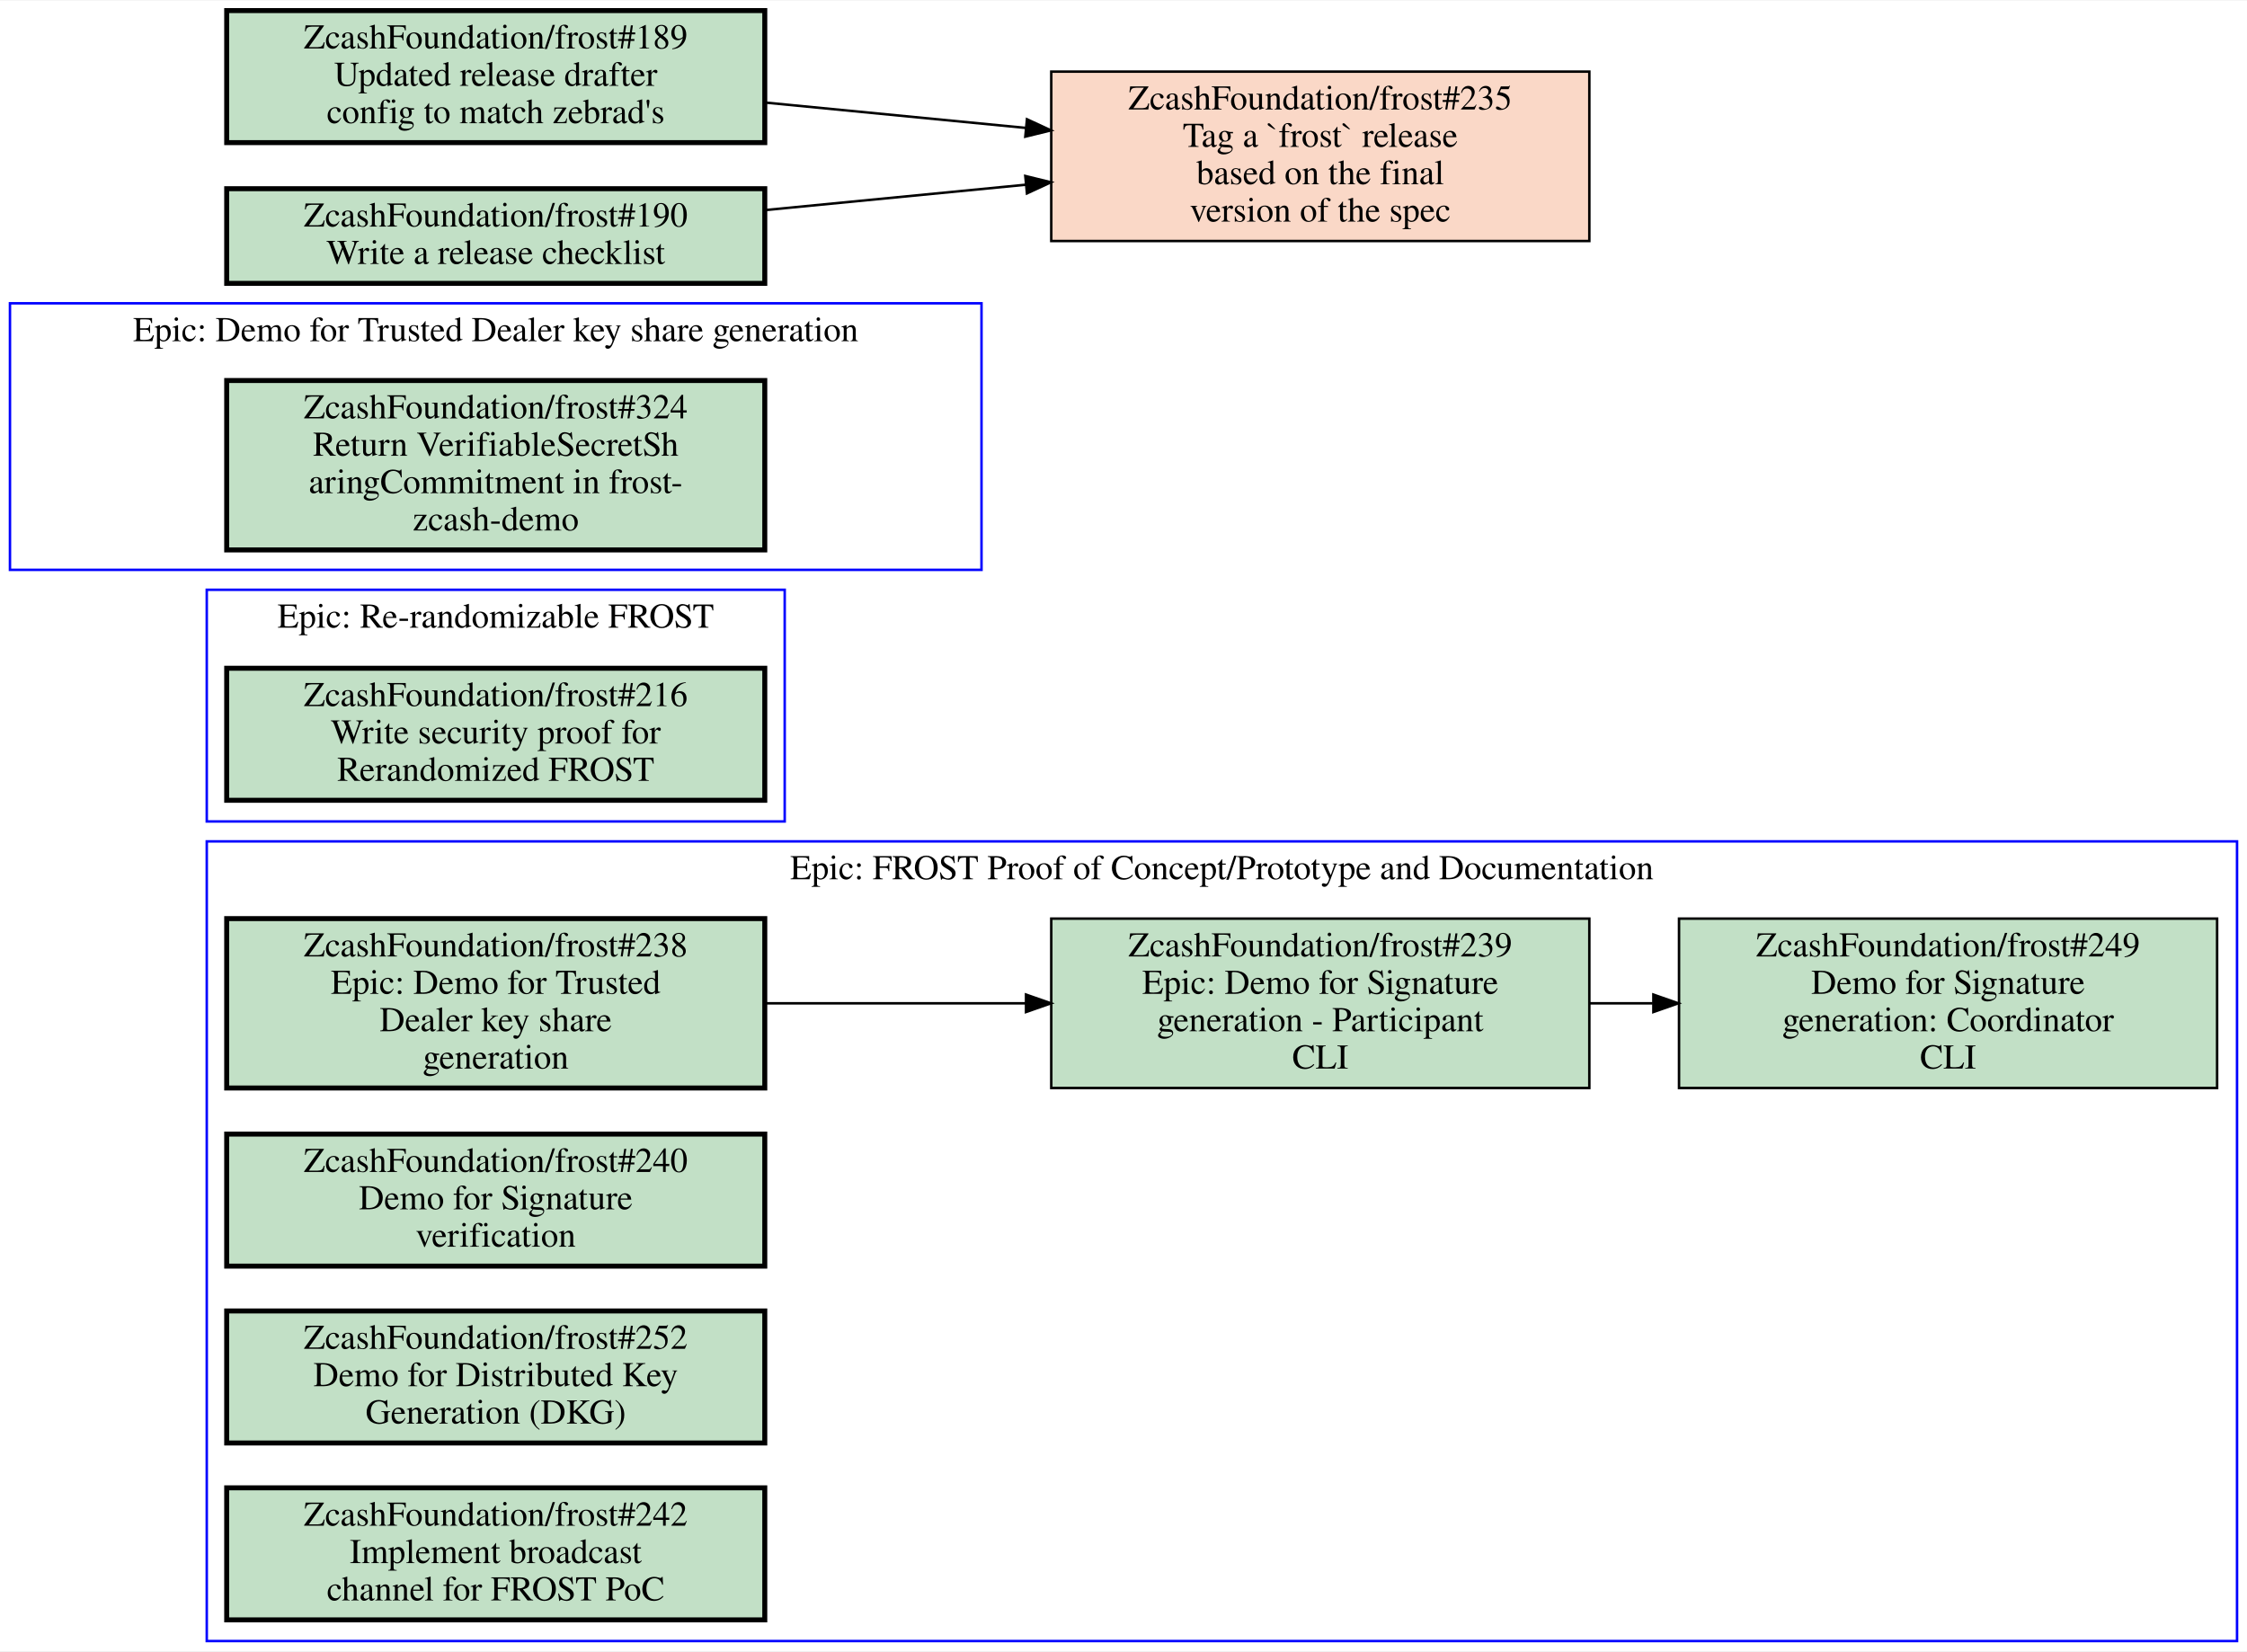
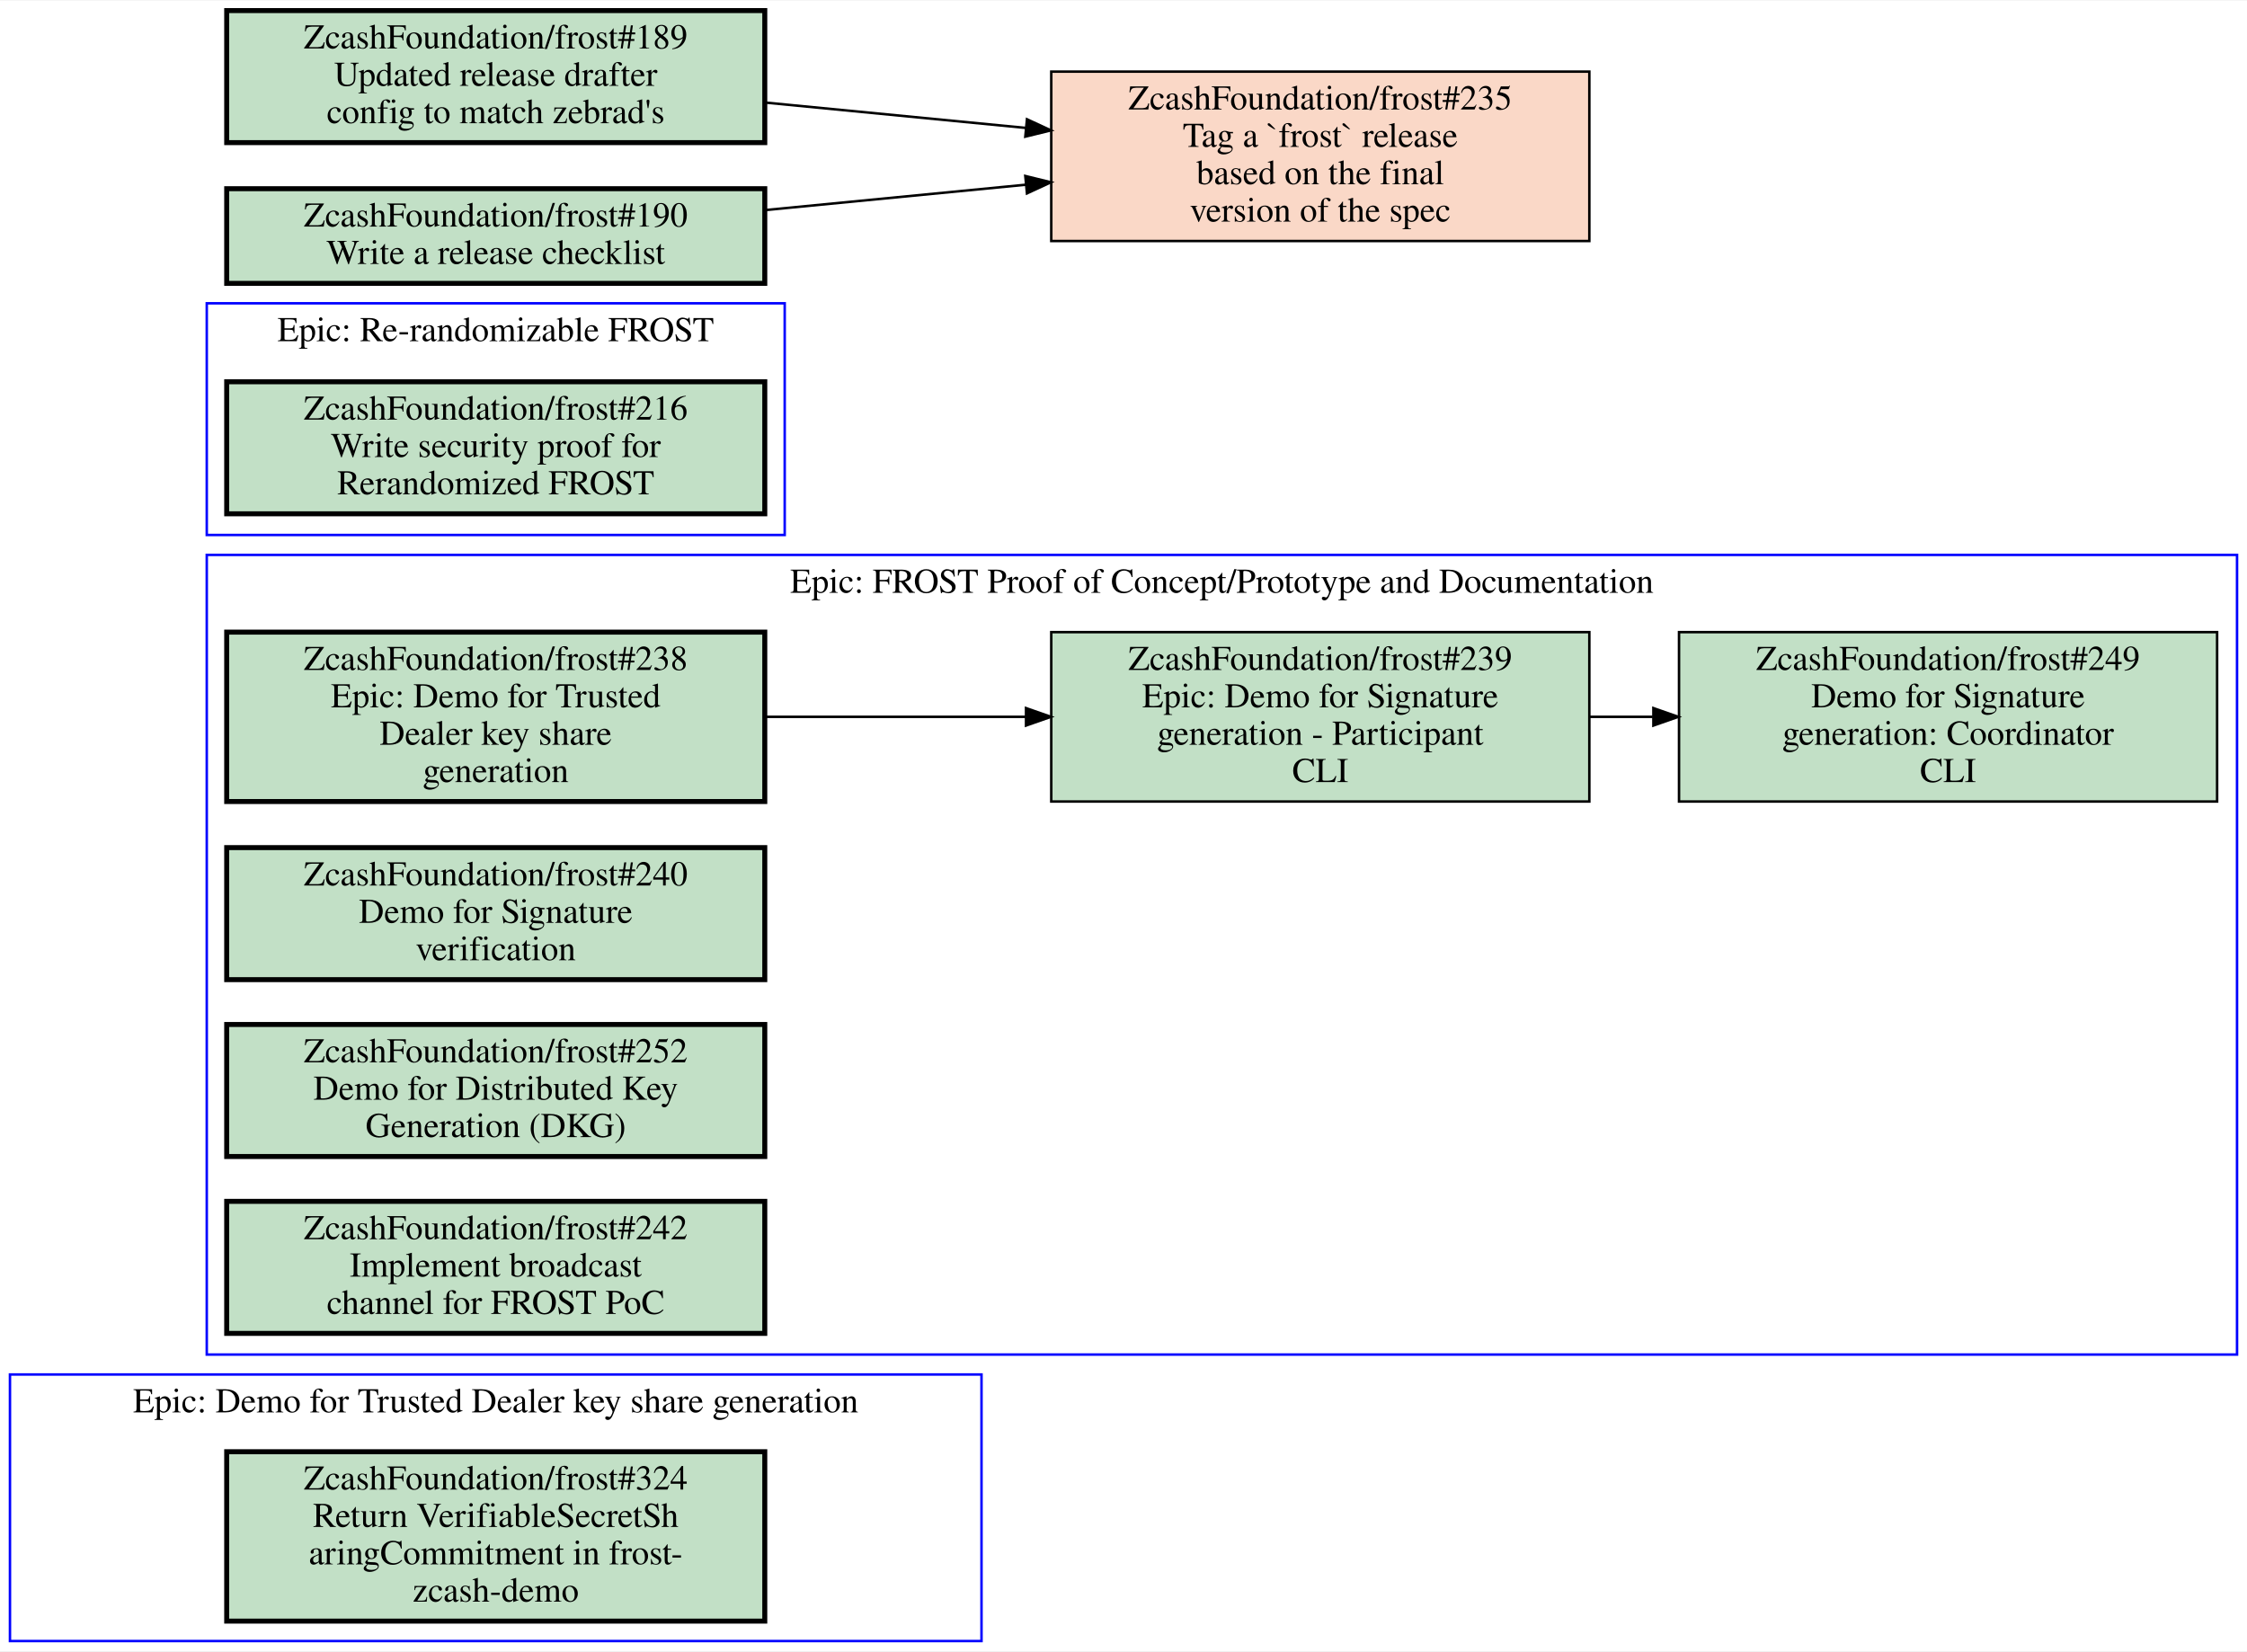
<svg xmlns="http://www.w3.org/2000/svg" xmlns:xlink="http://www.w3.org/1999/xlink" width="902pt" height="663pt" viewBox="0.00 0.00 902.00 662.50">
  <g id="graph0" class="graph" transform="scale(1 1) rotate(0) translate(4 658.5)">
    <polygon fill="white" stroke="transparent" points="-4,4 -4,-658.5 898,-658.5 898,4 -4,4" />
    <g id="clust1" class="cluster">
-       <polygon fill="none" stroke="blue" points="79,0 79,-321 894,-321 894,0 79,0" />
-       <text text-anchor="middle" x="486.5" y="-305.8" font-family="Times,serif" font-size="14.00">Epic: FROST Proof of Concept/Prototype and Documentation</text>
+       <polygon fill="none" stroke="blue" points="0,0 0,-107 390,-107 390,0 0,0" />
+       <text text-anchor="middle" x="195" y="-91.8" font-family="Times,serif" font-size="14.00">Epic: Demo for Trusted Dealer key share generation</text>
    </g>
    <g id="clust2" class="cluster">
-       <polygon fill="none" stroke="blue" points="79,-329 79,-422 311,-422 311,-329 79,-329" />
-       <text text-anchor="middle" x="195" y="-406.8" font-family="Times,serif" font-size="14.00">Epic: Re-randomizable FROST</text>
+       <polygon fill="none" stroke="blue" points="79,-115 79,-436 894,-436 894,-115 79,-115" />
+       <text text-anchor="middle" x="486.5" y="-420.8" font-family="Times,serif" font-size="14.00">Epic: FROST Proof of Concept/Prototype and Documentation</text>
    </g>
    <g id="clust3" class="cluster">
-       <polygon fill="none" stroke="blue" points="0,-430 0,-537 390,-537 390,-430 0,-430" />
-       <text text-anchor="middle" x="195" y="-521.8" font-family="Times,serif" font-size="14.00">Epic: Demo for Trusted Dealer key share generation</text>
+       <polygon fill="none" stroke="blue" points="79,-444 79,-537 311,-537 311,-444 79,-444" />
+       <text text-anchor="middle" x="195" y="-521.8" font-family="Times,serif" font-size="14.00">Epic: Re-randomizable FROST</text>
    </g>
    <g id="node1" class="node open">
      <g id="a_node1">
-         <a xlink:href="https://github.com/ZcashFoundation/frost/issues/238" xlink:title="ZcashFoundation/frost#238&#10;Epic: Demo for Trusted&#10;Dealer key share&#10;generation" target="_blank">
-           <polygon fill="#c2e0c6" stroke="black" stroke-width="2" points="303,-290 87,-290 87,-222 303,-222 303,-290" />
-           <text text-anchor="middle" x="195" y="-274.8" font-family="Times,serif" font-size="14.00">ZcashFoundation/frost#238</text>
-           <text text-anchor="middle" x="195" y="-259.8" font-family="Times,serif" font-size="14.00">Epic: Demo for Trusted</text>
-           <text text-anchor="middle" x="195" y="-244.8" font-family="Times,serif" font-size="14.00">Dealer key share</text>
-           <text text-anchor="middle" x="195" y="-229.8" font-family="Times,serif" font-size="14.00">generation</text>
+         <a xlink:href="https://github.com/ZcashFoundation/frost/issues/324" xlink:title="ZcashFoundation/frost#324&#10;Return VerifiableSecretSh&#10;aringCommitment in frost-&#10;zcash-demo" target="_blank">
+           <polygon fill="#c2e0c6" stroke="black" stroke-width="2" points="303,-76 87,-76 87,-8 303,-8 303,-76" />
+           <text text-anchor="middle" x="195" y="-60.8" font-family="Times,serif" font-size="14.00">ZcashFoundation/frost#324</text>
+           <text text-anchor="middle" x="195" y="-45.8" font-family="Times,serif" font-size="14.00">Return VerifiableSecretSh</text>
+           <text text-anchor="middle" x="195" y="-30.8" font-family="Times,serif" font-size="14.00">aringCommitment in frost-</text>
+           <text text-anchor="middle" x="195" y="-15.8" font-family="Times,serif" font-size="14.00">zcash-demo</text>
        </a>
      </g>
    </g>
    <g id="node2" class="node open">
      <g id="a_node2">
+         <a xlink:href="https://github.com/ZcashFoundation/frost/issues/238" xlink:title="ZcashFoundation/frost#238&#10;Epic: Demo for Trusted&#10;Dealer key share&#10;generation" target="_blank">
+           <polygon fill="#c2e0c6" stroke="black" stroke-width="2" points="303,-405 87,-405 87,-337 303,-337 303,-405" />
+           <text text-anchor="middle" x="195" y="-389.8" font-family="Times,serif" font-size="14.00">ZcashFoundation/frost#238</text>
+           <text text-anchor="middle" x="195" y="-374.8" font-family="Times,serif" font-size="14.00">Epic: Demo for Trusted</text>
+           <text text-anchor="middle" x="195" y="-359.8" font-family="Times,serif" font-size="14.00">Dealer key share</text>
+           <text text-anchor="middle" x="195" y="-344.8" font-family="Times,serif" font-size="14.00">generation</text>
+         </a>
+       </g>
+     </g>
+     <g id="node3" class="node open">
+       <g id="a_node3">
        <a xlink:href="https://github.com/ZcashFoundation/frost/issues/239" xlink:title="ZcashFoundation/frost#239&#10;Epic: Demo for Signature&#10;generation - Participant&#10;CLI" target="_blank">
-           <polygon fill="#c2e0c6" stroke="black" points="634,-290 418,-290 418,-222 634,-222 634,-290" />
-           <text text-anchor="middle" x="526" y="-274.8" font-family="Times,serif" font-size="14.00">ZcashFoundation/frost#239</text>
-           <text text-anchor="middle" x="526" y="-259.8" font-family="Times,serif" font-size="14.00">Epic: Demo for Signature</text>
-           <text text-anchor="middle" x="526" y="-244.8" font-family="Times,serif" font-size="14.00">generation - Participant</text>
-           <text text-anchor="middle" x="526" y="-229.8" font-family="Times,serif" font-size="14.00">CLI</text>
+           <polygon fill="#c2e0c6" stroke="black" points="634,-405 418,-405 418,-337 634,-337 634,-405" />
+           <text text-anchor="middle" x="526" y="-389.8" font-family="Times,serif" font-size="14.00">ZcashFoundation/frost#239</text>
+           <text text-anchor="middle" x="526" y="-374.8" font-family="Times,serif" font-size="14.00">Epic: Demo for Signature</text>
+           <text text-anchor="middle" x="526" y="-359.8" font-family="Times,serif" font-size="14.00">generation - Participant</text>
+           <text text-anchor="middle" x="526" y="-344.8" font-family="Times,serif" font-size="14.00">CLI</text>
        </a>
      </g>
    </g>
    <g id="edge1" class="edge">
-       <path fill="none" stroke="black" d="M303.27,-256C336.72,-256 373.78,-256 407.87,-256" />
-       <polygon fill="black" stroke="black" points="407.87,-259.5 417.87,-256 407.87,-252.5 407.87,-259.5" />
+       <path fill="none" stroke="black" d="M303.27,-371C336.72,-371 373.78,-371 407.87,-371" />
+       <polygon fill="black" stroke="black" points="407.87,-374.5 417.87,-371 407.87,-367.5 407.87,-374.5" />
    </g>
-     <g id="node3" class="node open">
-       <g id="a_node3">
+     <g id="node4" class="node open">
+       <g id="a_node4">
        <a xlink:href="https://github.com/ZcashFoundation/frost/issues/249" xlink:title="ZcashFoundation/frost#249&#10;Demo for Signature&#10;generation: Coordinator&#10;CLI" target="_blank">
-           <polygon fill="#c2e0c6" stroke="black" points="886,-290 670,-290 670,-222 886,-222 886,-290" />
-           <text text-anchor="middle" x="778" y="-274.8" font-family="Times,serif" font-size="14.00">ZcashFoundation/frost#249</text>
-           <text text-anchor="middle" x="778" y="-259.8" font-family="Times,serif" font-size="14.00">Demo for Signature</text>
-           <text text-anchor="middle" x="778" y="-244.8" font-family="Times,serif" font-size="14.00">generation: Coordinator</text>
-           <text text-anchor="middle" x="778" y="-229.8" font-family="Times,serif" font-size="14.00">CLI</text>
+           <polygon fill="#c2e0c6" stroke="black" points="886,-405 670,-405 670,-337 886,-337 886,-405" />
+           <text text-anchor="middle" x="778" y="-389.8" font-family="Times,serif" font-size="14.00">ZcashFoundation/frost#249</text>
+           <text text-anchor="middle" x="778" y="-374.8" font-family="Times,serif" font-size="14.00">Demo for Signature</text>
+           <text text-anchor="middle" x="778" y="-359.8" font-family="Times,serif" font-size="14.00">generation: Coordinator</text>
+           <text text-anchor="middle" x="778" y="-344.8" font-family="Times,serif" font-size="14.00">CLI</text>
        </a>
      </g>
    </g>
    <g id="edge2" class="edge">
-       <path fill="none" stroke="black" d="M634.11,-256C642.5,-256 650.99,-256 659.44,-256" />
-       <polygon fill="black" stroke="black" points="659.71,-259.5 669.71,-256 659.71,-252.5 659.71,-259.5" />
-     </g>
-     <g id="node4" class="node open">
-       <g id="a_node4">
-         <a xlink:href="https://github.com/ZcashFoundation/frost/issues/240" xlink:title="ZcashFoundation/frost#240&#10;Demo for Signature&#10;verification" target="_blank">
-           <polygon fill="#c2e0c6" stroke="black" stroke-width="2" points="303,-203.5 87,-203.5 87,-150.5 303,-150.5 303,-203.5" />
-           <text text-anchor="middle" x="195" y="-188.3" font-family="Times,serif" font-size="14.00">ZcashFoundation/frost#240</text>
-           <text text-anchor="middle" x="195" y="-173.3" font-family="Times,serif" font-size="14.00">Demo for Signature</text>
-           <text text-anchor="middle" x="195" y="-158.3" font-family="Times,serif" font-size="14.00">verification</text>
-         </a>
-       </g>
+       <path fill="none" stroke="black" d="M634.11,-371C642.5,-371 650.99,-371 659.44,-371" />
+       <polygon fill="black" stroke="black" points="659.71,-374.5 669.71,-371 659.71,-367.5 659.71,-374.5" />
    </g>
    <g id="node5" class="node open">
      <g id="a_node5">
-         <a xlink:href="https://github.com/ZcashFoundation/frost/issues/252" xlink:title="ZcashFoundation/frost#252&#10;Demo for Distributed Key&#10;Generation (DKG)" target="_blank">
-           <polygon fill="#c2e0c6" stroke="black" stroke-width="2" points="303,-132.5 87,-132.5 87,-79.5 303,-79.5 303,-132.5" />
-           <text text-anchor="middle" x="195" y="-117.3" font-family="Times,serif" font-size="14.00">ZcashFoundation/frost#252</text>
-           <text text-anchor="middle" x="195" y="-102.3" font-family="Times,serif" font-size="14.00">Demo for Distributed Key</text>
-           <text text-anchor="middle" x="195" y="-87.3" font-family="Times,serif" font-size="14.00">Generation (DKG)</text>
+         <a xlink:href="https://github.com/ZcashFoundation/frost/issues/240" xlink:title="ZcashFoundation/frost#240&#10;Demo for Signature&#10;verification" target="_blank">
+           <polygon fill="#c2e0c6" stroke="black" stroke-width="2" points="303,-318.5 87,-318.5 87,-265.5 303,-265.5 303,-318.5" />
+           <text text-anchor="middle" x="195" y="-303.3" font-family="Times,serif" font-size="14.00">ZcashFoundation/frost#240</text>
+           <text text-anchor="middle" x="195" y="-288.3" font-family="Times,serif" font-size="14.00">Demo for Signature</text>
+           <text text-anchor="middle" x="195" y="-273.3" font-family="Times,serif" font-size="14.00">verification</text>
        </a>
      </g>
    </g>
    <g id="node6" class="node open">
      <g id="a_node6">
-         <a xlink:href="https://github.com/ZcashFoundation/frost/issues/242" xlink:title="ZcashFoundation/frost#242&#10;Implement broadcast&#10;channel for FROST PoC" target="_blank">
-           <polygon fill="#c2e0c6" stroke="black" stroke-width="2" points="303,-61.5 87,-61.5 87,-8.5 303,-8.5 303,-61.5" />
-           <text text-anchor="middle" x="195" y="-46.3" font-family="Times,serif" font-size="14.00">ZcashFoundation/frost#242</text>
-           <text text-anchor="middle" x="195" y="-31.3" font-family="Times,serif" font-size="14.00">Implement broadcast</text>
-           <text text-anchor="middle" x="195" y="-16.3" font-family="Times,serif" font-size="14.00">channel for FROST PoC</text>
+         <a xlink:href="https://github.com/ZcashFoundation/frost/issues/252" xlink:title="ZcashFoundation/frost#252&#10;Demo for Distributed Key&#10;Generation (DKG)" target="_blank">
+           <polygon fill="#c2e0c6" stroke="black" stroke-width="2" points="303,-247.5 87,-247.5 87,-194.5 303,-194.5 303,-247.5" />
+           <text text-anchor="middle" x="195" y="-232.3" font-family="Times,serif" font-size="14.00">ZcashFoundation/frost#252</text>
+           <text text-anchor="middle" x="195" y="-217.3" font-family="Times,serif" font-size="14.00">Demo for Distributed Key</text>
+           <text text-anchor="middle" x="195" y="-202.3" font-family="Times,serif" font-size="14.00">Generation (DKG)</text>
        </a>
      </g>
    </g>
    <g id="node7" class="node open">
      <g id="a_node7">
-         <a xlink:href="https://github.com/ZcashFoundation/frost/issues/216" xlink:title="ZcashFoundation/frost#216&#10;Write security proof for&#10;Rerandomized FROST" target="_blank">
-           <polygon fill="#c2e0c6" stroke="black" stroke-width="2" points="303,-390.5 87,-390.5 87,-337.5 303,-337.5 303,-390.5" />
-           <text text-anchor="middle" x="195" y="-375.3" font-family="Times,serif" font-size="14.00">ZcashFoundation/frost#216</text>
-           <text text-anchor="middle" x="195" y="-360.3" font-family="Times,serif" font-size="14.00">Write security proof for</text>
-           <text text-anchor="middle" x="195" y="-345.3" font-family="Times,serif" font-size="14.00">Rerandomized FROST</text>
+         <a xlink:href="https://github.com/ZcashFoundation/frost/issues/242" xlink:title="ZcashFoundation/frost#242&#10;Implement broadcast&#10;channel for FROST PoC" target="_blank">
+           <polygon fill="#c2e0c6" stroke="black" stroke-width="2" points="303,-176.5 87,-176.5 87,-123.5 303,-123.5 303,-176.5" />
+           <text text-anchor="middle" x="195" y="-161.3" font-family="Times,serif" font-size="14.00">ZcashFoundation/frost#242</text>
+           <text text-anchor="middle" x="195" y="-146.3" font-family="Times,serif" font-size="14.00">Implement broadcast</text>
+           <text text-anchor="middle" x="195" y="-131.3" font-family="Times,serif" font-size="14.00">channel for FROST PoC</text>
        </a>
      </g>
    </g>
    <g id="node8" class="node open">
      <g id="a_node8">
-         <a xlink:href="https://github.com/ZcashFoundation/frost/issues/324" xlink:title="ZcashFoundation/frost#324&#10;Return VerifiableSecretSh&#10;aringCommitment in frost-&#10;zcash-demo" target="_blank">
-           <polygon fill="#c2e0c6" stroke="black" stroke-width="2" points="303,-506 87,-506 87,-438 303,-438 303,-506" />
-           <text text-anchor="middle" x="195" y="-490.8" font-family="Times,serif" font-size="14.00">ZcashFoundation/frost#324</text>
-           <text text-anchor="middle" x="195" y="-475.8" font-family="Times,serif" font-size="14.00">Return VerifiableSecretSh</text>
-           <text text-anchor="middle" x="195" y="-460.8" font-family="Times,serif" font-size="14.00">aringCommitment in frost-</text>
-           <text text-anchor="middle" x="195" y="-445.8" font-family="Times,serif" font-size="14.00">zcash-demo</text>
+         <a xlink:href="https://github.com/ZcashFoundation/frost/issues/216" xlink:title="ZcashFoundation/frost#216&#10;Write security proof for&#10;Rerandomized FROST" target="_blank">
+           <polygon fill="#c2e0c6" stroke="black" stroke-width="2" points="303,-505.5 87,-505.5 87,-452.5 303,-452.5 303,-505.5" />
+           <text text-anchor="middle" x="195" y="-490.3" font-family="Times,serif" font-size="14.00">ZcashFoundation/frost#216</text>
+           <text text-anchor="middle" x="195" y="-475.3" font-family="Times,serif" font-size="14.00">Write security proof for</text>
+           <text text-anchor="middle" x="195" y="-460.3" font-family="Times,serif" font-size="14.00">Rerandomized FROST</text>
        </a>
      </g>
    </g>
    <g id="node9" class="node closed">
      <g id="a_node9">
        <a xlink:href="https://github.com/ZcashFoundation/frost/issues/235" xlink:title="ZcashFoundation/frost#235&#10;Tag a `frost` release&#10;based on the final&#10;version of the spec" target="_blank">
          <polygon fill="#fad8c7" stroke="black" points="634,-630 418,-630 418,-562 634,-562 634,-630" />
          <text text-anchor="middle" x="526" y="-614.8" font-family="Times,serif" font-size="14.00">ZcashFoundation/frost#235</text>
          <text text-anchor="middle" x="526" y="-599.8" font-family="Times,serif" font-size="14.00">Tag a `frost` release</text>
          <text text-anchor="middle" x="526" y="-584.8" font-family="Times,serif" font-size="14.00">based on the final</text>
          <text text-anchor="middle" x="526" y="-569.8" font-family="Times,serif" font-size="14.00">version of the spec</text>
        </a>
      </g>
    </g>
    <g id="node10" class="node open">
      <g id="a_node10">
        <a xlink:href="https://github.com/ZcashFoundation/frost/issues/189" xlink:title="ZcashFoundation/frost#189&#10;Updated release drafter&#10;config to match zebrad's" target="_blank">
          <polygon fill="#c2e0c6" stroke="black" stroke-width="2" points="303,-654.5 87,-654.5 87,-601.5 303,-601.5 303,-654.5" />
          <text text-anchor="middle" x="195" y="-639.3" font-family="Times,serif" font-size="14.00">ZcashFoundation/frost#189</text>
          <text text-anchor="middle" x="195" y="-624.3" font-family="Times,serif" font-size="14.00">Updated release drafter</text>
          <text text-anchor="middle" x="195" y="-609.3" font-family="Times,serif" font-size="14.00">config to match zebrad's</text>
        </a>
      </g>
    </g>
    <g id="edge3" class="edge">
      <path fill="none" stroke="black" d="M303.27,-617.57C336.72,-614.31 373.78,-610.71 407.87,-607.39" />
      <polygon fill="black" stroke="black" points="408.25,-610.87 417.87,-606.42 407.58,-603.9 408.25,-610.87" />
    </g>
    <g id="node11" class="node open">
      <g id="a_node11">
        <a xlink:href="https://github.com/ZcashFoundation/frost/issues/190" xlink:title="ZcashFoundation/frost#190&#10;Write a release checklist" target="_blank">
          <polygon fill="#c2e0c6" stroke="black" stroke-width="2" points="303,-583 87,-583 87,-545 303,-545 303,-583" />
          <text text-anchor="middle" x="195" y="-567.8" font-family="Times,serif" font-size="14.00">ZcashFoundation/frost#190</text>
          <text text-anchor="middle" x="195" y="-552.8" font-family="Times,serif" font-size="14.00">Write a release checklist</text>
        </a>
      </g>
    </g>
    <g id="edge4" class="edge">
      <path fill="none" stroke="black" d="M303.27,-574.43C336.72,-577.69 373.78,-581.29 407.87,-584.61" />
      <polygon fill="black" stroke="black" points="407.58,-588.1 417.87,-585.58 408.25,-581.13 407.58,-588.1" />
    </g>
  </g>
</svg>
